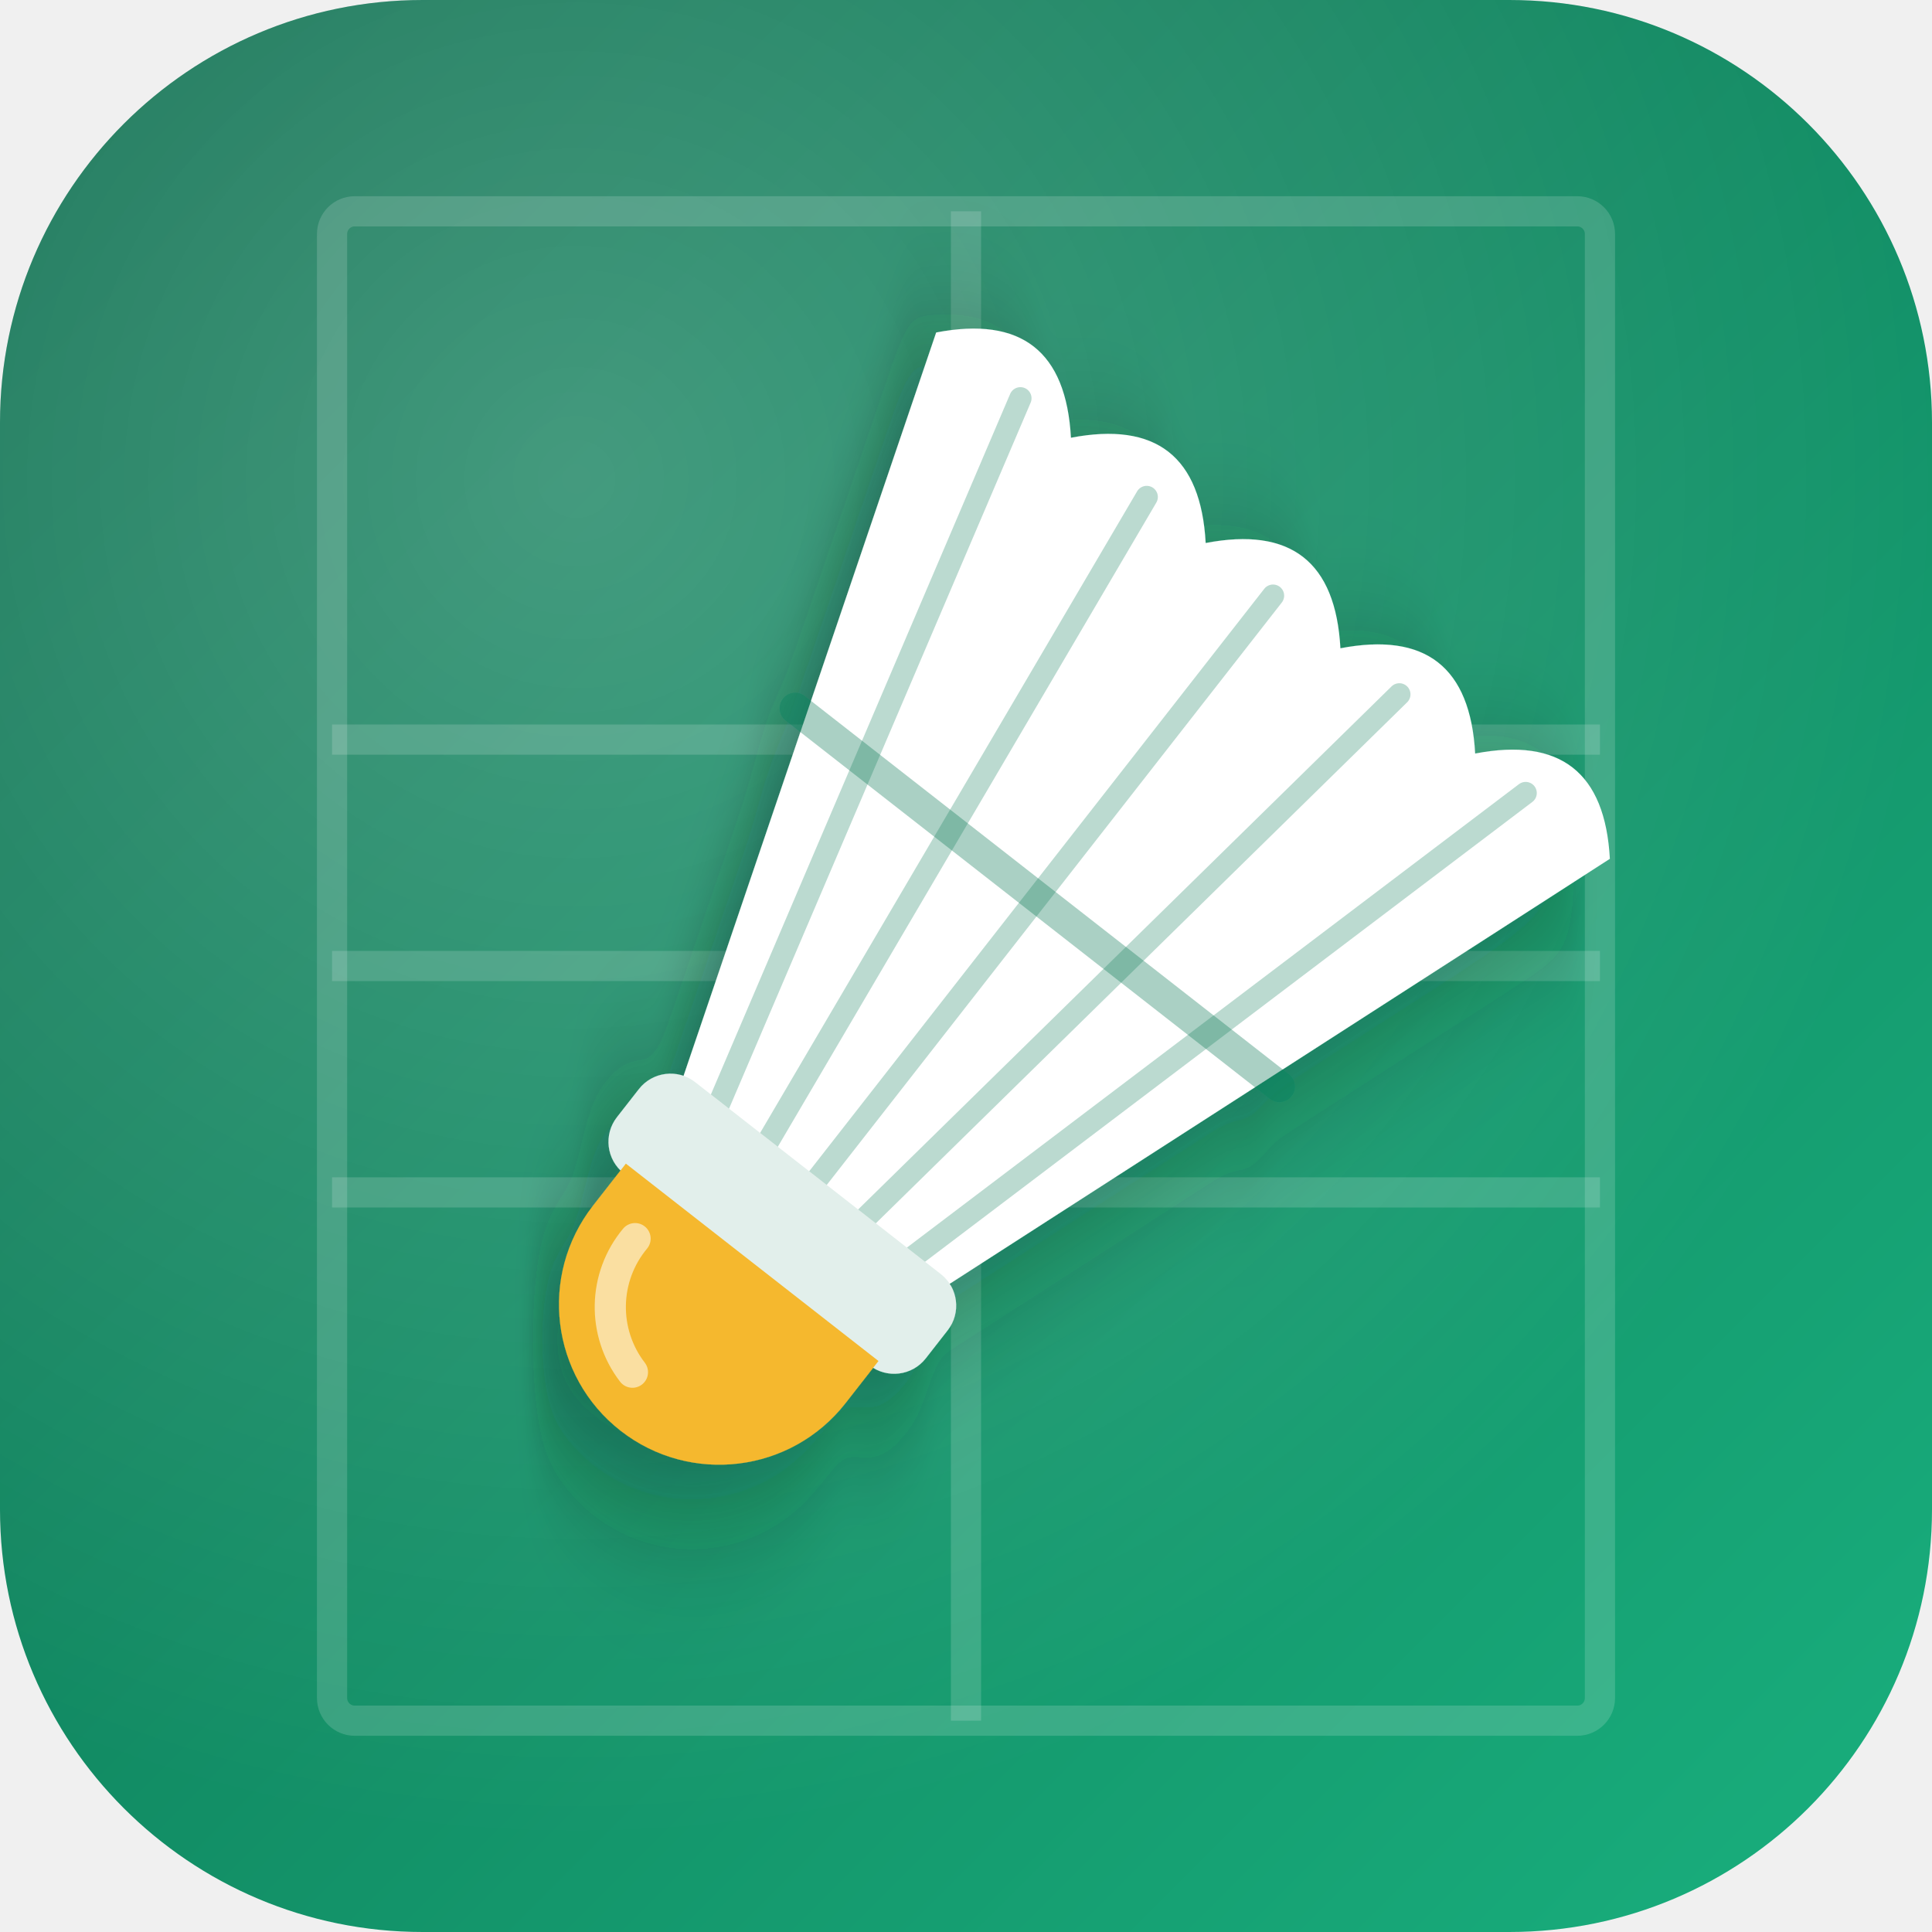
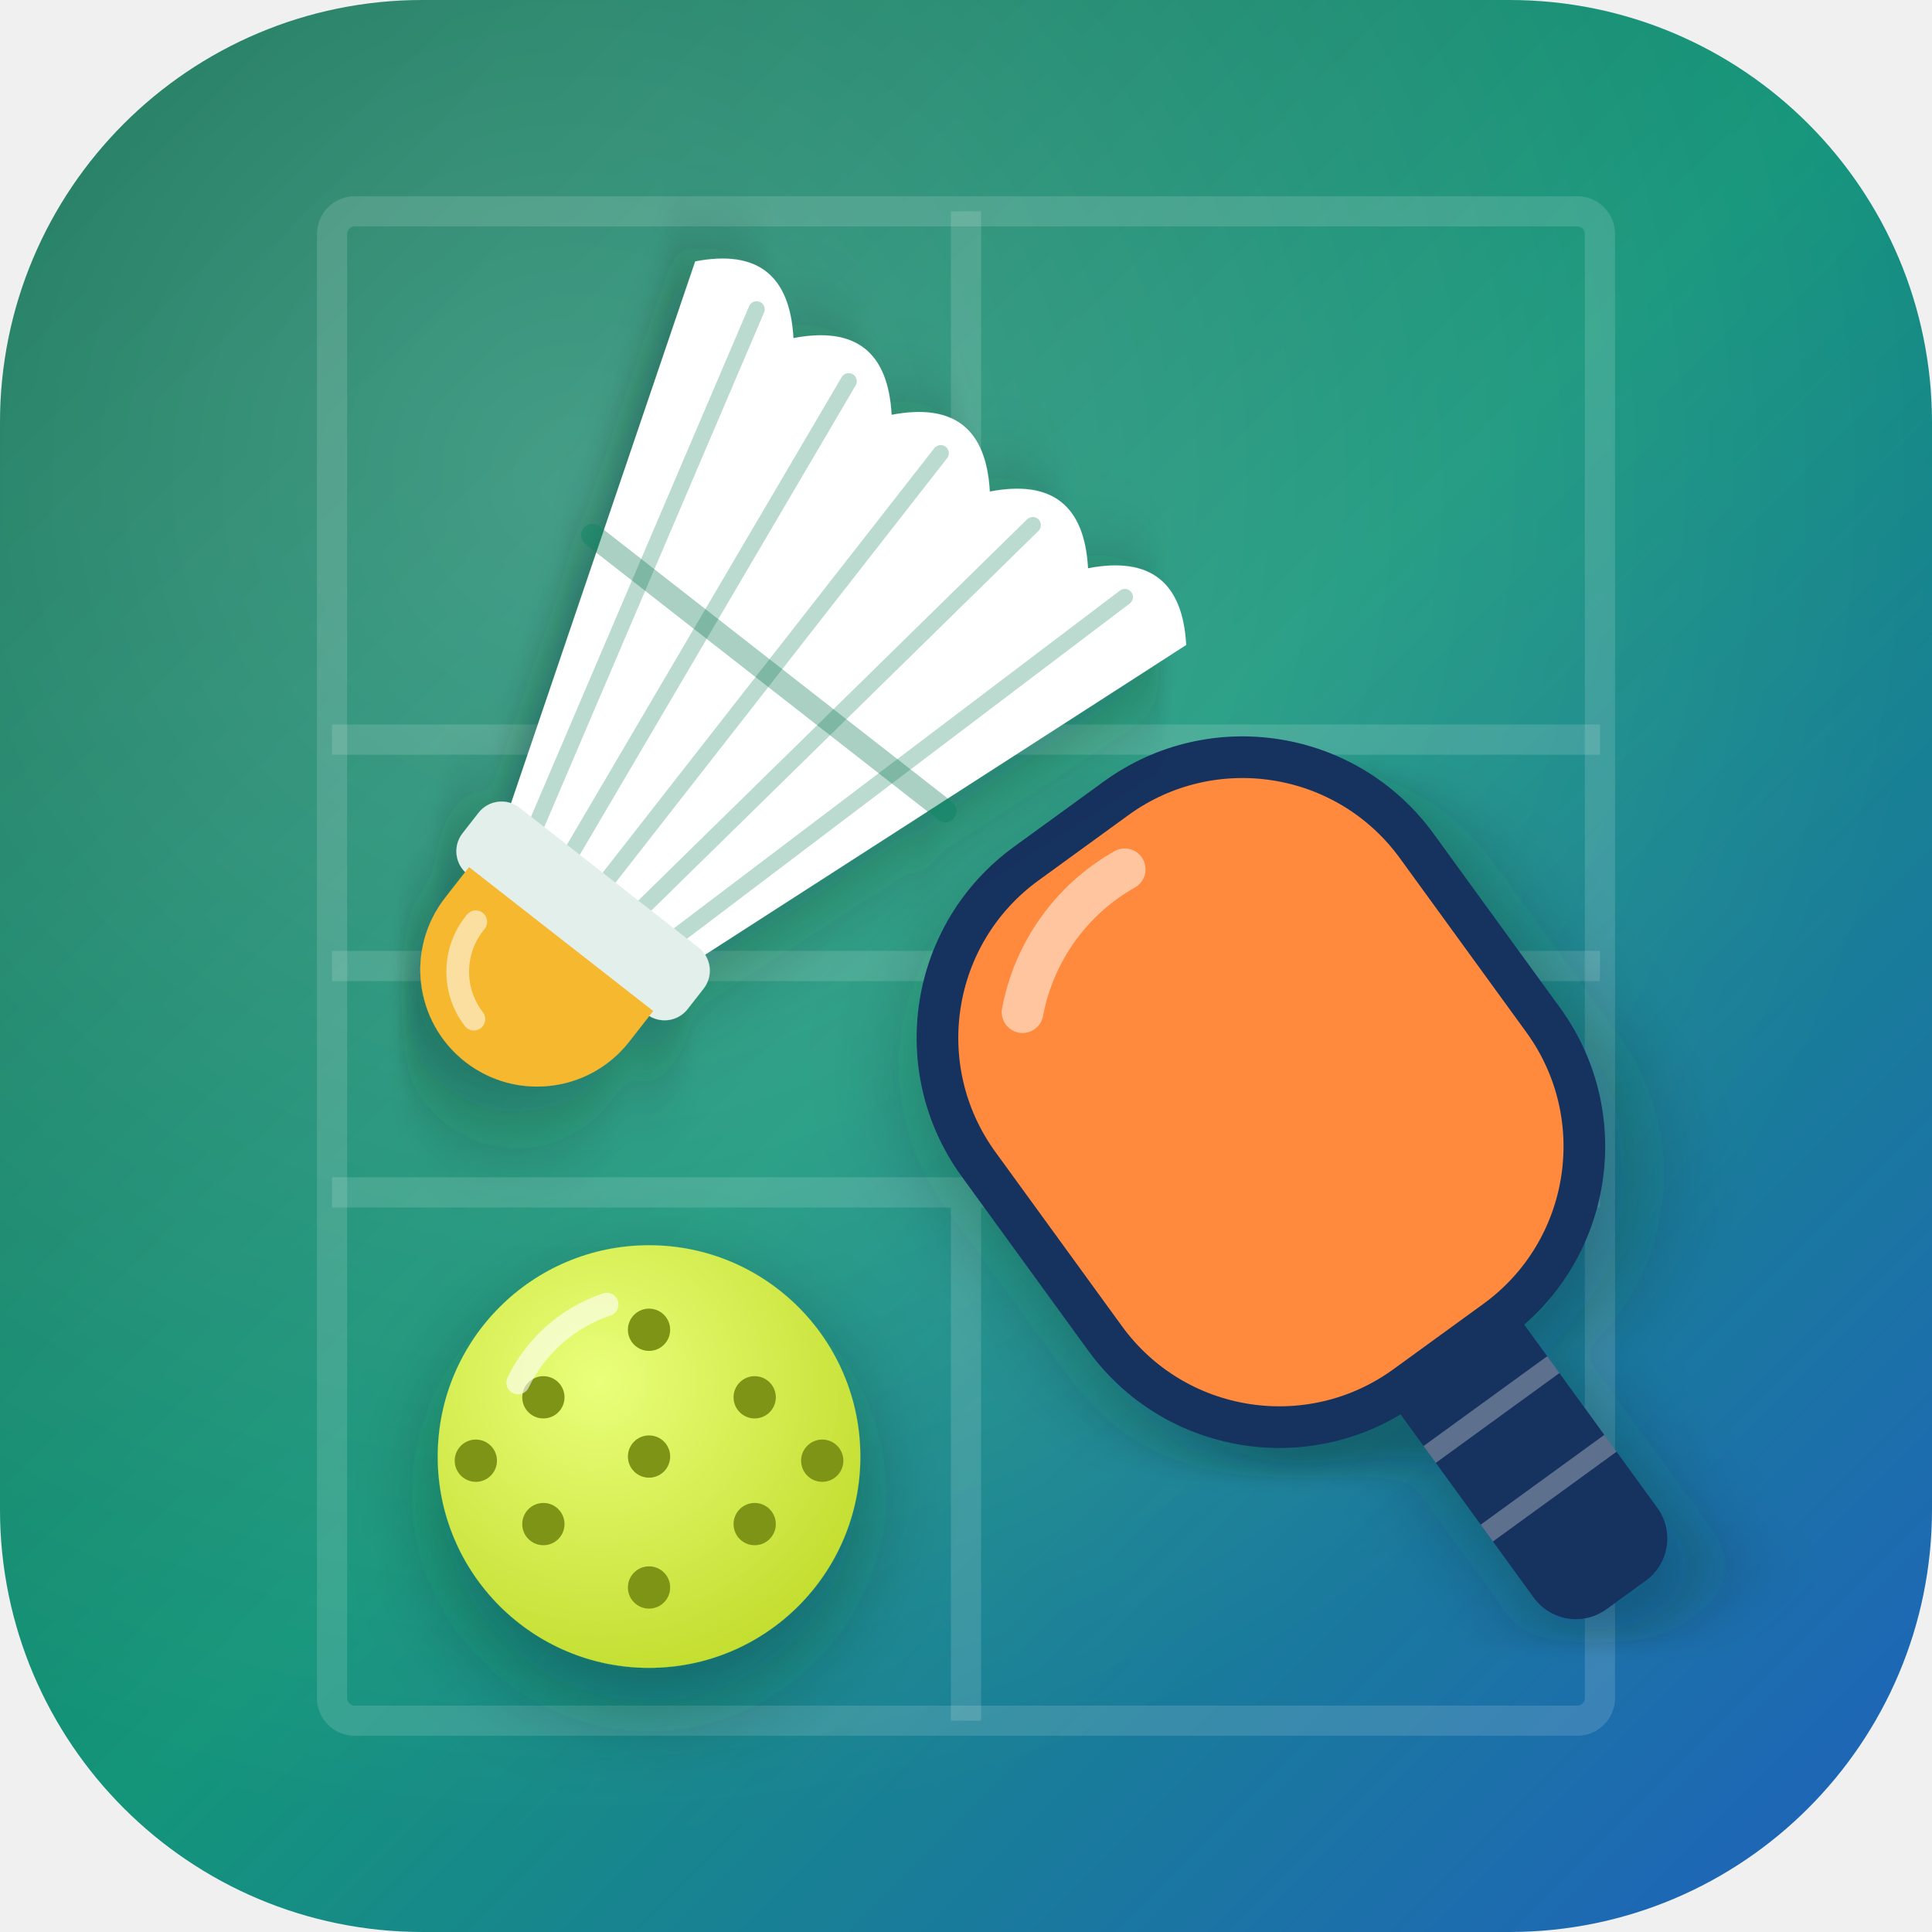
<svg xmlns="http://www.w3.org/2000/svg" viewBox="0 0 512 512">
  <defs>
    <linearGradient id="bg" x1="0" y1="0" x2="1" y2="1">
      <stop offset="0" stop-color="#0b6b4c" />
-       <stop offset="1" stop-color="#19b07e" />
+       <stop offset=".5" stop-color="#14957a" />
+       <stop offset="1" stop-color="#1f5fbf" />
    </linearGradient>
    <radialGradient id="glow" cx=".3" cy=".25" r=".7">
      <stop offset="0" stop-color="#ffffff" stop-opacity=".22" />
      <stop offset="1" stop-color="#ffffff" stop-opacity="0" />
    </radialGradient>
+     <radialGradient id="ballg" cx=".38" cy=".32" r=".75">
+       <stop offset="0" stop-color="#eaff7a" />
+       <stop offset="1" stop-color="#c2dc2c" />
+     </radialGradient>
    <filter id="sh" x="-30%" y="-30%" width="160%" height="160%">
-       <feDropShadow dx="0" dy="10" stdDeviation="12" flood-color="#032b1e" flood-opacity=".35" />
+       <feDropShadow dx="0" dy="10" stdDeviation="12" flood-color="#04261f" flood-opacity=".35" />
    </filter>
  </defs>
  <rect width="512" height="512" rx="112" fill="url(#bg)" />
  <rect width="512" height="512" rx="112" fill="url(#glow)" />
-   <g fill="none" stroke="#ffffff" stroke-opacity=".16" stroke-width="8">
+   <g fill="none" stroke="#ffffff" stroke-opacity=".14" stroke-width="8">
    <rect x="88" y="56" width="336" height="400" rx="6" />
    <path d="M88 256 H424 M256 56 V196 M256 316 V456 M88 196 H424 M88 316 H424" />
  </g>
-   <g transform="translate(256 262) rotate(38) scale(1.18) translate(-256 -262)" filter="url(#sh)">
-     <path d="M160 150 Q179.2 128 198.4 150 Q217.6 128 236.8 150 Q256.0 128 275.2 150 Q294.4 128 313.6 150 Q332.8 128 352.0 150 L292 322 L220 322 Z" fill="#ffffff" />
-     <g stroke="#0e7a57" stroke-opacity=".28" stroke-width="5" stroke-linecap="round" fill="none">
-       <path d="M228.6 318 L184.0 150" />
-       <path d="M242.3 318 L220.0 150" />
-       <path d="M256.0 318 L256.0 150" />
-       <path d="M269.7 318 L292.0 150" />
-       <path d="M283.4 318 L328.0 150" />
+   <g transform="translate(256 256) scale(1.0) translate(-256 -256)">
+     <g transform="translate(352 314) rotate(-36) scale(0.92)" filter="url(#sh)">
+       <rect x="-22" y="50" width="44" height="96" rx="15" fill="#18325e" />
+       <path d="M-22 80 H22 M-22 108 H22" stroke="#ffffff" stroke-opacity=".3" stroke-width="6" />
+       <rect x="-78" y="-126" width="156" height="186" rx="62" fill="#ff8a3d" stroke="#18325e" stroke-width="12" />
+       <path d="M-42 -92 A60 60 0 0 1 6 -108" stroke="#ffffff" stroke-opacity=".5" stroke-width="12" stroke-linecap="round" fill="none" />
    </g>
-     <path d="M187 236 L325 236" stroke="#0e7a57" stroke-opacity=".35" stroke-width="7" stroke-linecap="round" />
-     <rect x="212" y="316" width="88" height="26" rx="9" fill="#ffffff" />
-     <rect x="212" y="316" width="88" height="26" rx="9" fill="#0e7a57" fill-opacity=".12" />
-     <path d="M220 340 L292 340 L292 352 A36 36 0 0 1 220 352 Z" fill="#f5b82e" />
-     <path d="M232 352 A24 24 0 0 0 250 376" stroke="#ffffff" stroke-opacity=".55" stroke-width="7" stroke-linecap="round" fill="none" />
+     <g filter="url(#sh)">
+       <circle cx="172" cy="386" r="56" fill="url(#ballg)" />
+       <circle cx="172.0" cy="386.0" r="5.6" fill="#7d9416" />
+       <circle cx="144.0" cy="370.3" r="5.6" fill="#7d9416" />
+       <circle cx="200.0" cy="370.3" r="5.6" fill="#7d9416" />
+       <circle cx="172.0" cy="352.4" r="5.6" fill="#7d9416" />
+       <circle cx="144.0" cy="403.9" r="5.6" fill="#7d9416" />
+       <circle cx="200.0" cy="403.9" r="5.6" fill="#7d9416" />
+       <circle cx="172.0" cy="420.7" r="5.6" fill="#7d9416" />
+       <circle cx="126.1" cy="387.1" r="5.6" fill="#7d9416" />
+       <circle cx="217.9" cy="387.1" r="5.6" fill="#7d9416" />
+       <path d="M137.3 366.4 A40.3 40.3 0 0 1 160.8 345.7" stroke="#fff" stroke-opacity=".6" stroke-width="6.2" stroke-linecap="round" fill="none" />
+     </g>
+     <g transform="translate(190 196) rotate(38) scale(0.86) translate(-256 -262)" filter="url(#sh)">
+       <path d="M160 150 Q179.2 128 198.4 150 Q217.6 128 236.8 150 Q256.0 128 275.2 150 Q294.4 128 313.6 150 Q332.8 128 352.0 150 L292 322 L220 322 Z" fill="#ffffff" />
+       <g stroke="#0e7a57" stroke-opacity=".28" stroke-width="5" stroke-linecap="round" fill="none">
+         <path d="M228.6 318 L184.0 150" />
+         <path d="M242.3 318 L220.0 150" />
+         <path d="M256.0 318 L256.0 150" />
+         <path d="M269.7 318 L292.0 150" />
+         <path d="M283.4 318 L328.0 150" />
+       </g>
+       <path d="M187 236 L325 236" stroke="#0e7a57" stroke-opacity=".35" stroke-width="7" stroke-linecap="round" />
+       <rect x="212" y="316" width="88" height="26" rx="9" fill="#ffffff" />
+       <rect x="212" y="316" width="88" height="26" rx="9" fill="#0e7a57" fill-opacity=".12" />
+       <path d="M220 340 L292 340 L292 352 A36 36 0 0 1 220 352 Z" fill="#f5b82e" />
+       <path d="M232 352 A24 24 0 0 0 250 376" stroke="#ffffff" stroke-opacity=".55" stroke-width="7" stroke-linecap="round" fill="none" />
+     </g>
  </g>
</svg>
